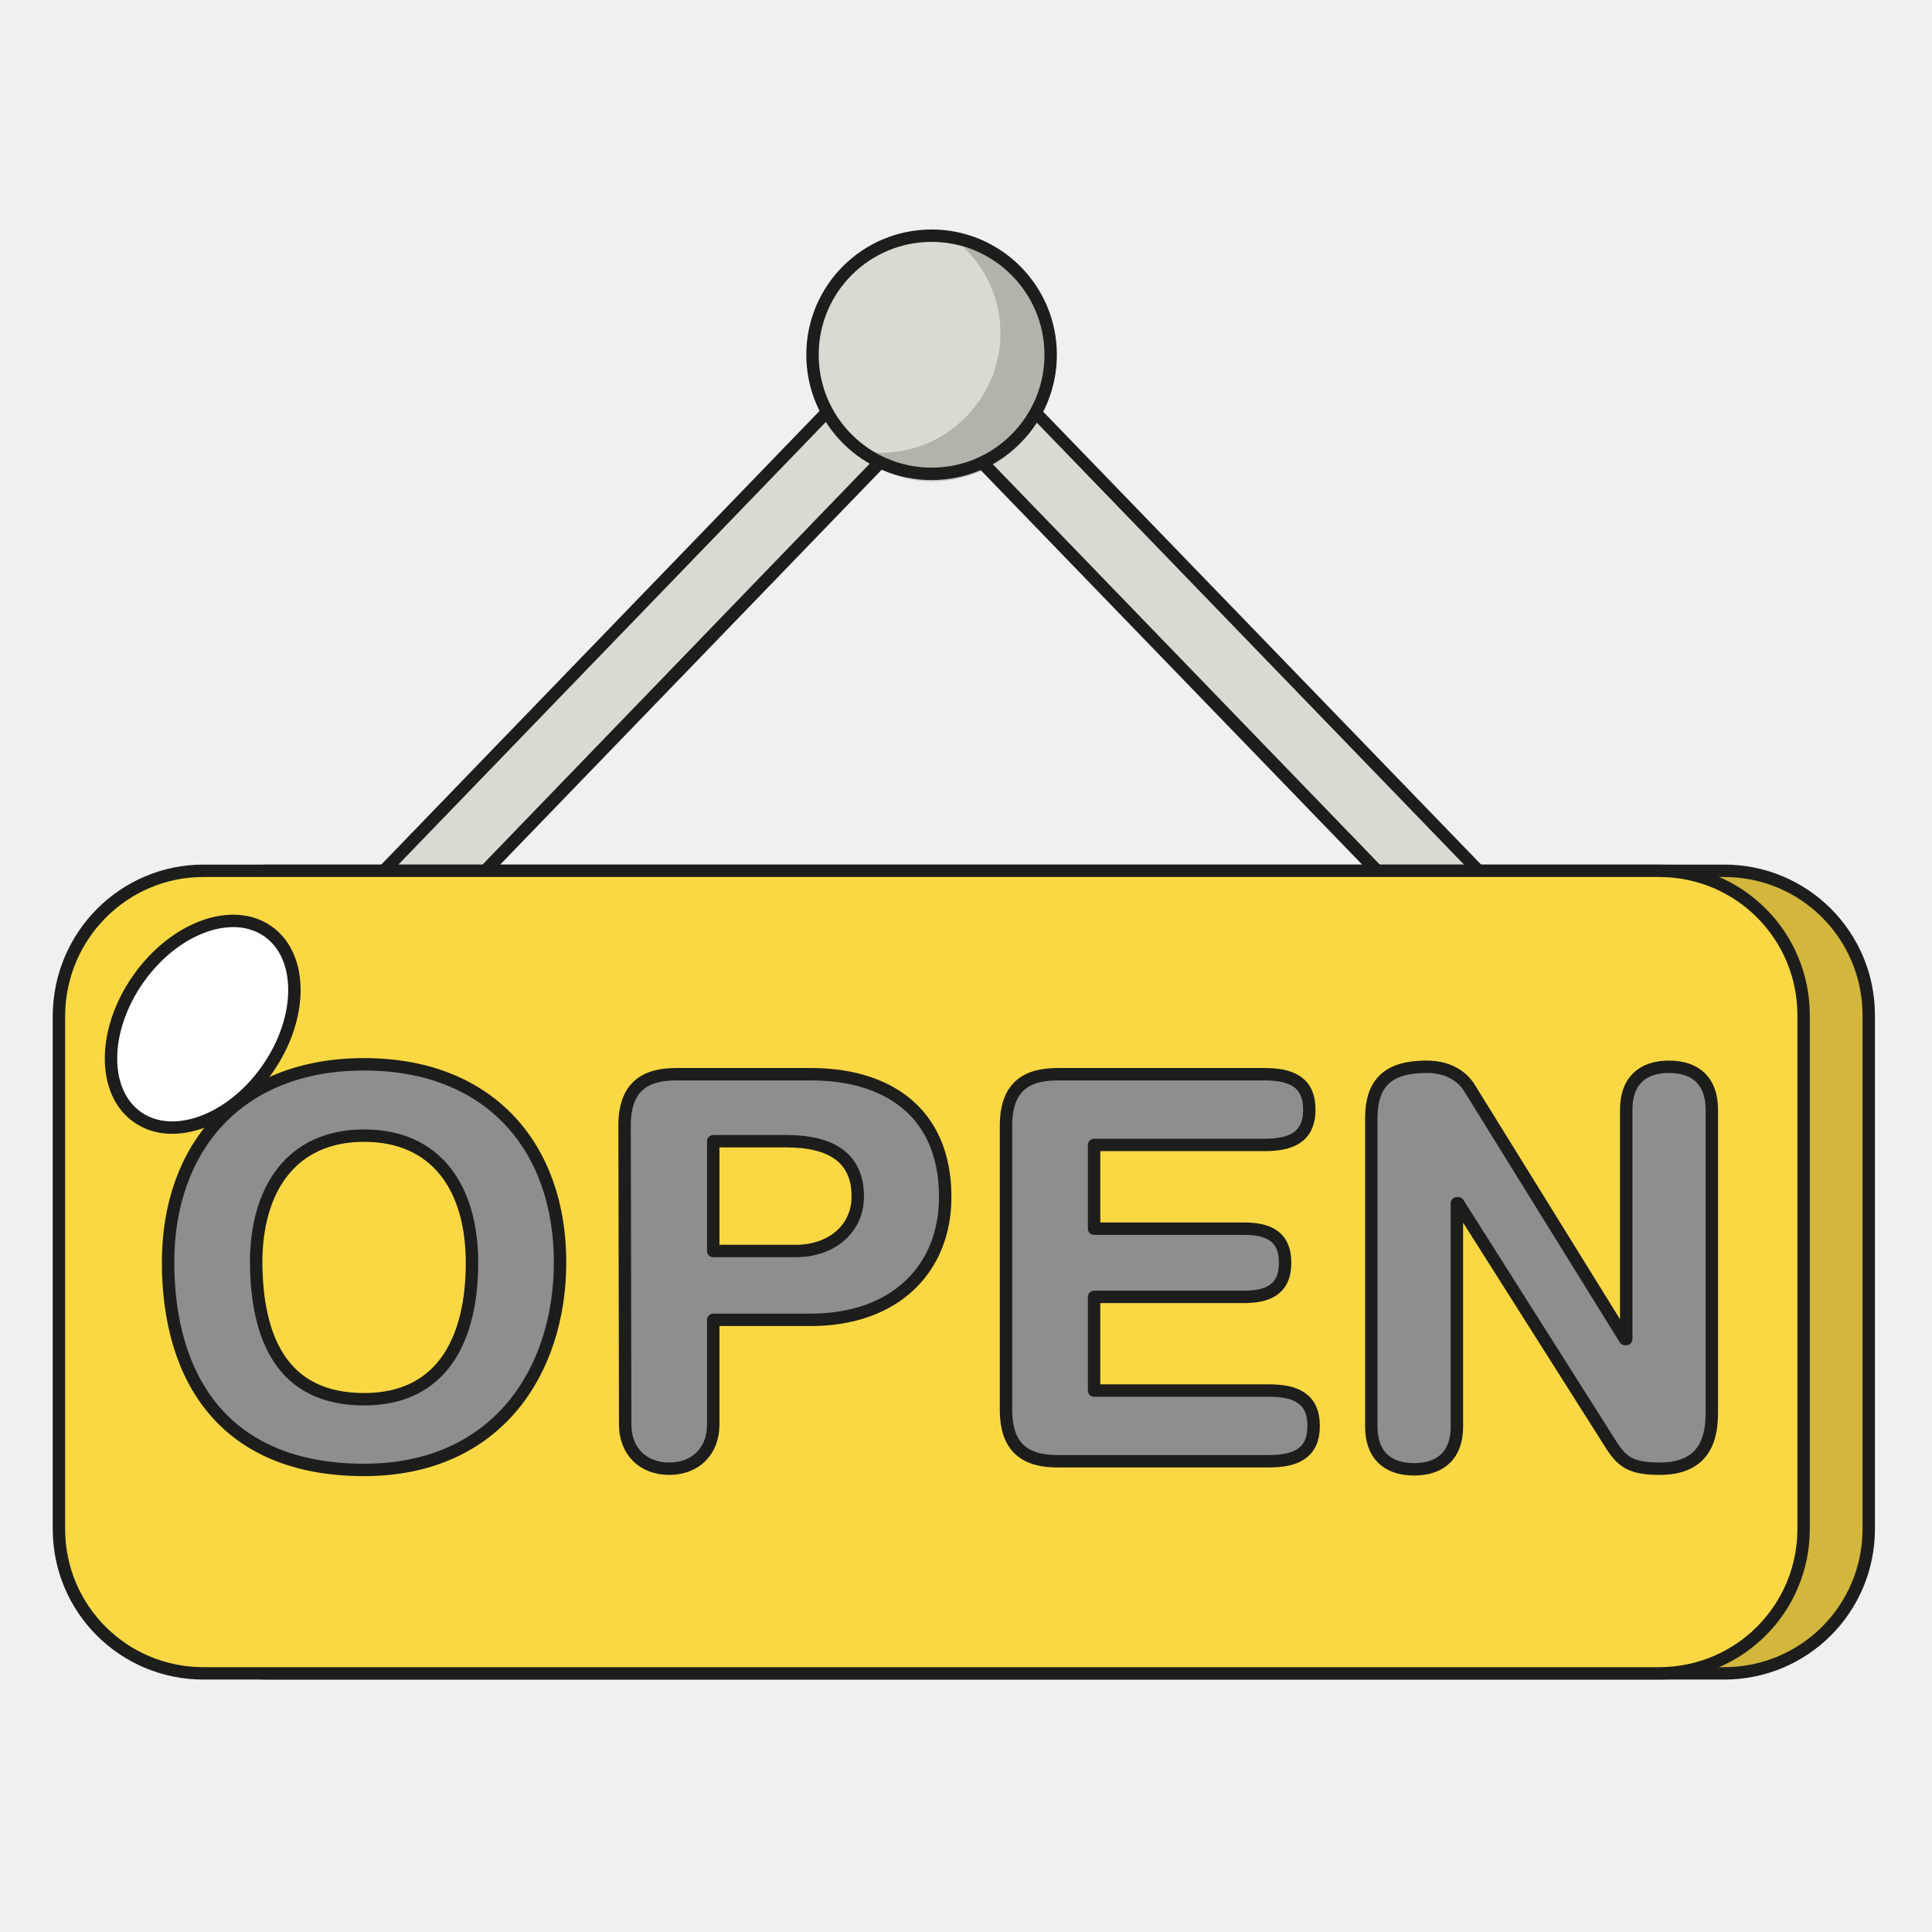
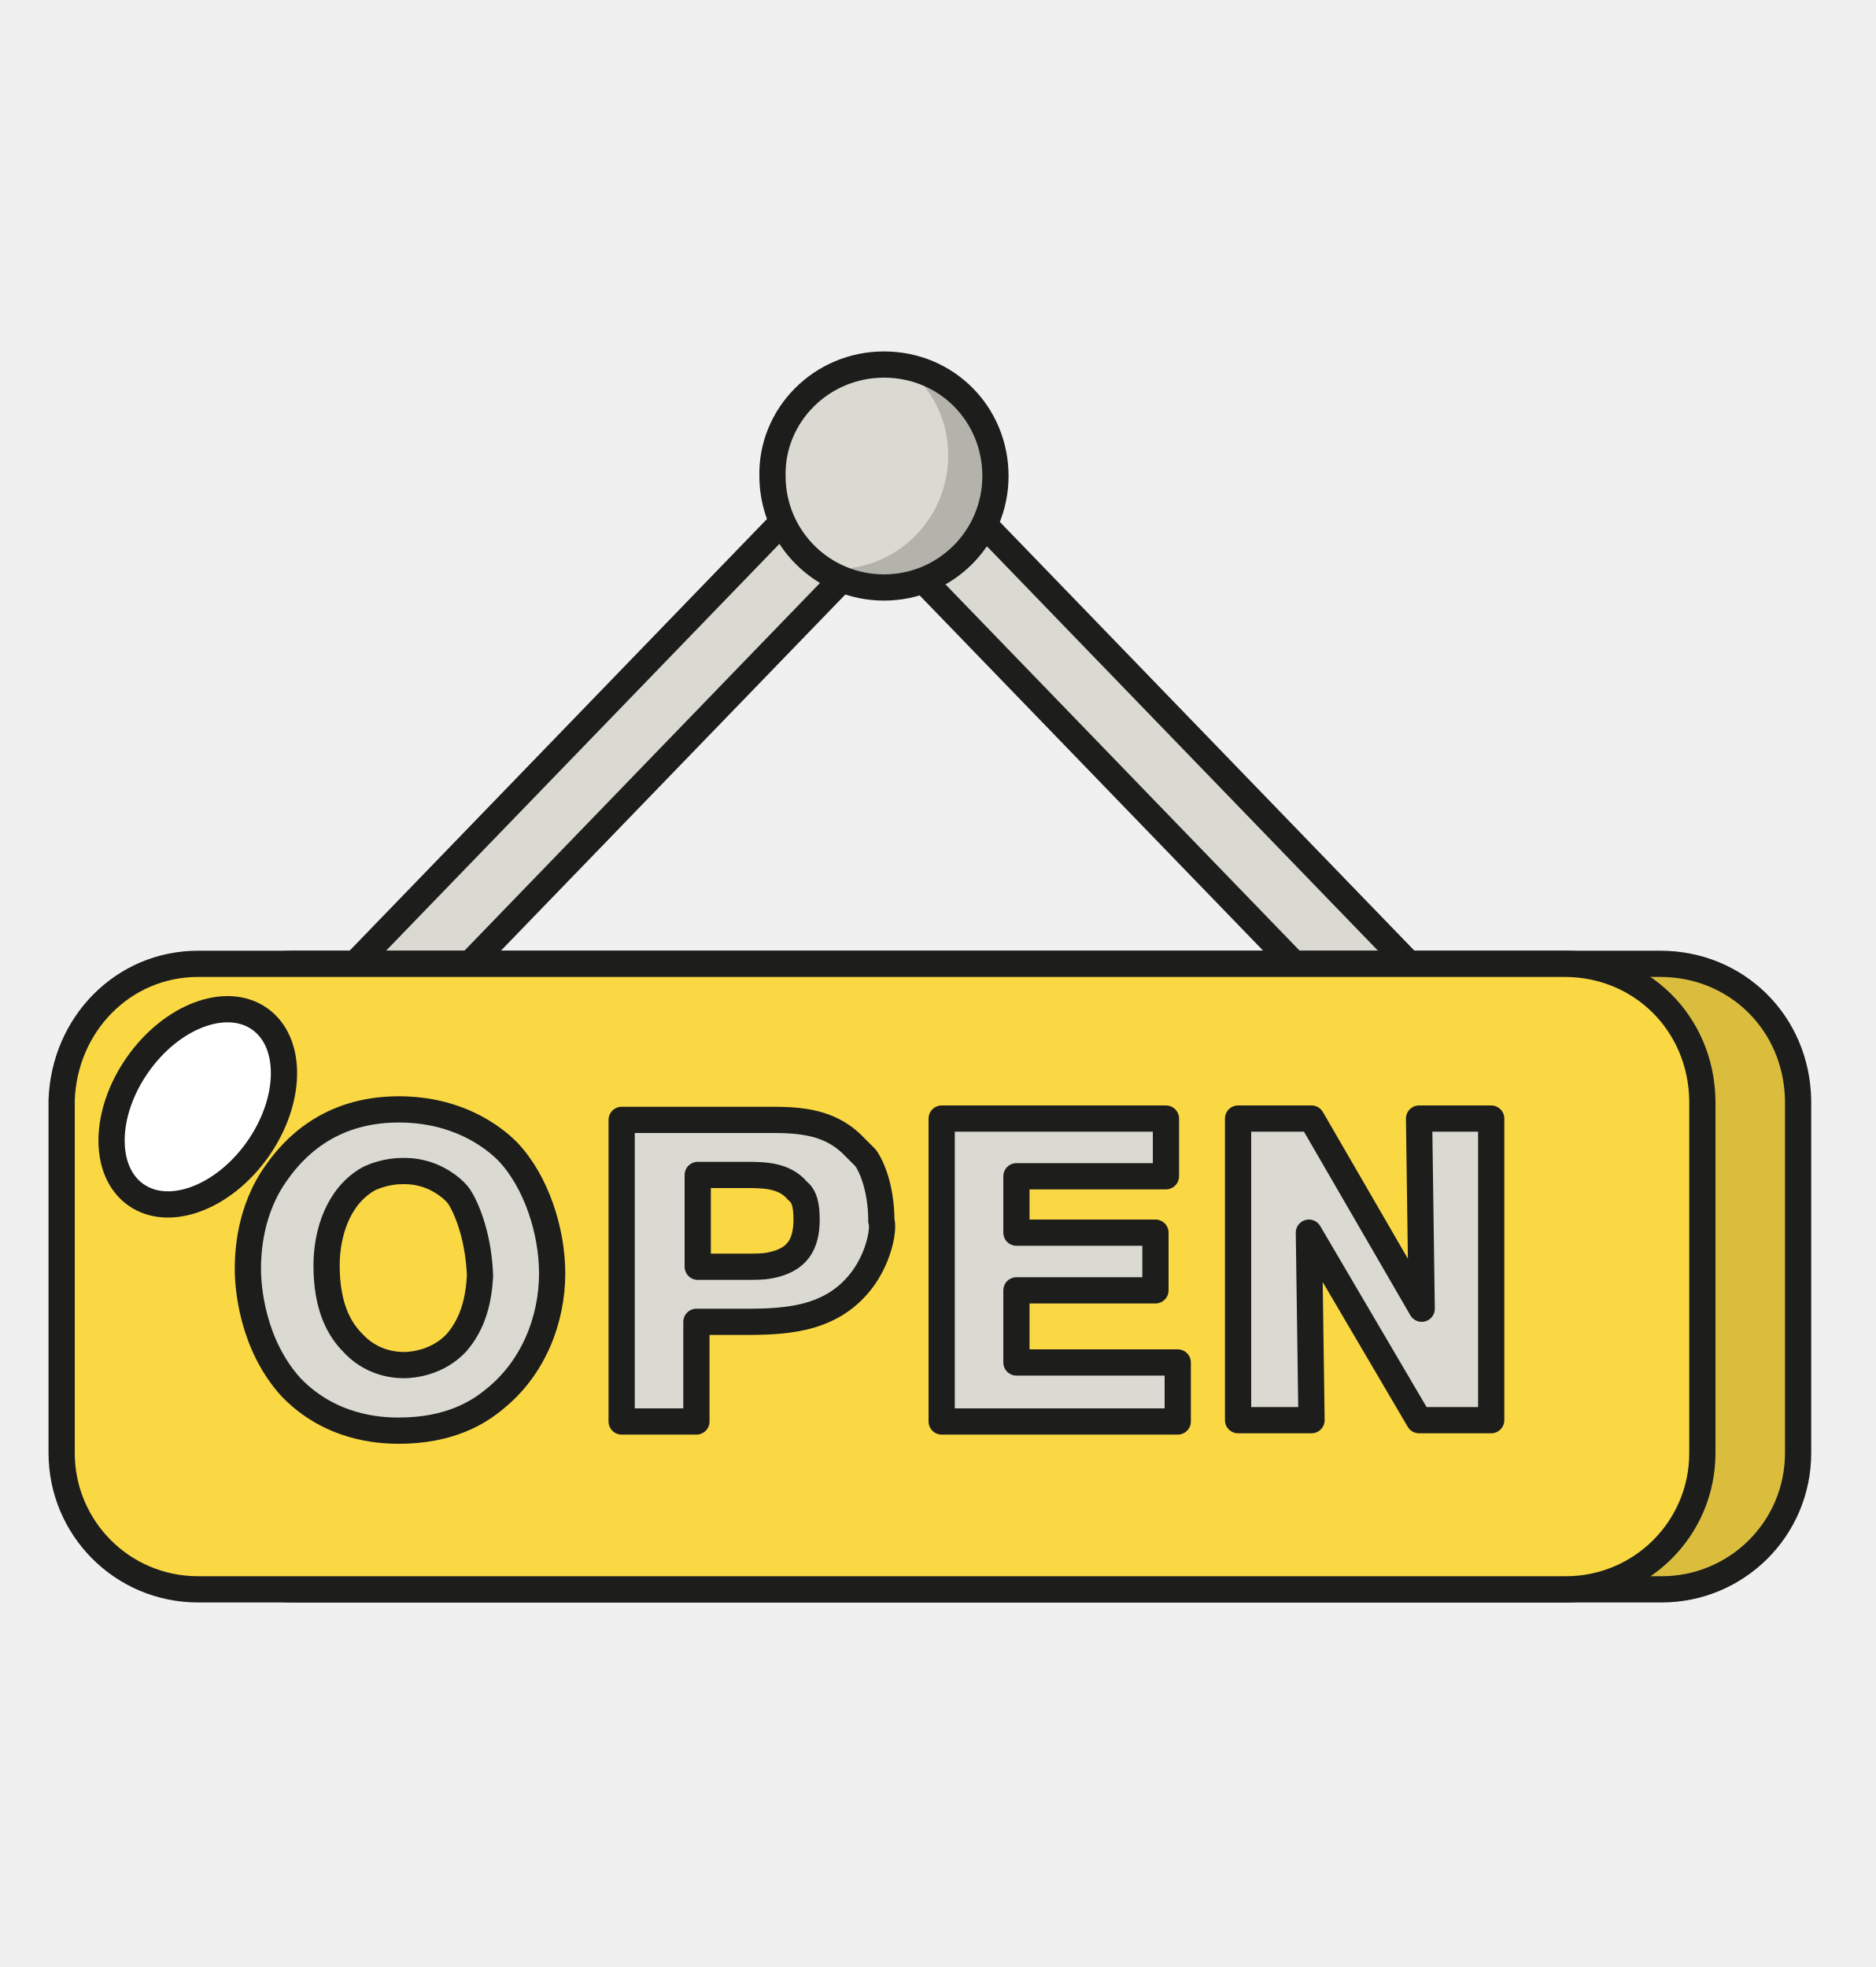
- <svg xmlns="http://www.w3.org/2000/svg" version="1.1" id="Capa_1" x="0px" y="0px" viewBox="-443 445.5 311.5 311.5" style="enable-background:new -443 445.5 311.5 311.5;" xml:space="preserve">
+ <svg xmlns="http://www.w3.org/2000/svg" version="1.1" id="Capa_1" x="0px" y="0px" viewBox="0 0 143 150" style="enable-background:new 0 0 143 150;" xml:space="preserve">
  <style type="text/css">
- 	.st0{fill:#DADAD2;}
- 	.st1{fill:#1D1D1B;}
- 	.st2{fill:#DADAD2;stroke:#1D1D1B;stroke-width:2;stroke-linecap:round;stroke-linejoin:round;stroke-miterlimit:10;}
- 	.st3{opacity:0.21;}
- 	.st4{fill:#1D1E1C;}
- 	.st5{fill:#D3B63C;stroke:#1D1E1C;stroke-width:2;stroke-linecap:round;stroke-linejoin:round;stroke-miterlimit:10;}
- 	.st6{fill:#FAD843;stroke:#1D1E1C;stroke-width:2;stroke-linecap:round;stroke-linejoin:round;stroke-miterlimit:10;}
- 	.st7{fill:#FFFFFF;stroke:#1D1D1B;stroke-width:2;stroke-miterlimit:10;}
- 	.st8{fill:#8F8D8E;stroke:#1D1D1B;stroke-width:2;stroke-linecap:round;stroke-linejoin:round;stroke-miterlimit:10;}
+ 	.st0{fill:#DADAD2;stroke:#1D1D1B;stroke-width:2;stroke-linecap:round;stroke-linejoin:round;stroke-miterlimit:10;}
+ 	.st1{fill:#DADAD2;}
+ 	.st2{opacity:0.21;}
+ 	.st3{fill:#1D1E1C;}
+ 	.st4{fill:#DBBD3E;stroke:#1D1E1C;stroke-width:2;stroke-miterlimit:10;}
+ 	.st5{fill:#FAD844;stroke:#1D1E1C;stroke-width:2;stroke-miterlimit:10;}
+ 	.st6{fill:#FFFFFF;stroke:#1D1D1B;stroke-width:2;stroke-miterlimit:10;}
</style>
  <g>
    <g>
      <g>
-         <rect x="-241.2" y="482.6" transform="matrix(0.7191 -0.6949 0.6949 0.7191 -457.0553 -5.4472)" class="st0" width="11.8" height="160.1" />
-         <path class="st1" d="M-183.9,625.3C-183.9,625.3-183.9,625.3-183.9,625.3c-0.3,0-0.5-0.1-0.7-0.3l-111.3-115.1     c-0.2-0.2-0.3-0.4-0.3-0.7c0-0.3,0.1-0.5,0.3-0.7l8.5-8.2c0.4-0.4,1-0.4,1.4,0l111.3,115.1c0.4,0.4,0.4,1,0,1.4l-8.5,8.2     C-183.4,625.2-183.6,625.3-183.9,625.3z M-293.7,509.2l109.9,113.7l7-6.8l-109.9-113.7L-293.7,509.2z" />
+         <path class="st0" d="M115.7,90.8L115.7,90.8c-0.1,0-0.2,0-0.4-0.1L65.9,39.6c-0.1-0.1-0.1-0.2-0.1-0.4c0-0.1,0-0.2,0.1-0.4     l3.8-3.7c0.1-0.1,0.5-0.1,0.6,0l49.5,51.2c0.1,0.1,0.1,0.5,0,0.6l-3.8,3.7C115.9,90.8,115.8,90.8,115.7,90.8z" />
      </g>
    </g>
    <g>
      <g>
-         <rect x="-430.4" y="556.7" transform="matrix(0.6948 -0.7192 0.7192 0.6948 -511.5226 -80.2985)" class="st0" width="160.1" height="11.8" />
-         <path class="st1" d="M-401.7,625.2c-0.3,0-0.5-0.1-0.7-0.3l-8.5-8.2c-0.2-0.2-0.3-0.4-0.3-0.7c0-0.3,0.1-0.5,0.3-0.7l111.2-115.1     c0.2-0.2,0.4-0.3,0.7-0.3c0.2,0,0.5,0.1,0.7,0.3l8.5,8.2c0.4,0.4,0.4,1,0,1.4L-401,624.9C-401.2,625.1-401.5,625.2-401.7,625.2z      M-408.8,616l7,6.8l109.8-113.7l-7-6.8L-408.8,616z" />
+         <rect x="6.2" y="60.3" transform="matrix(0.6948 -0.7192 0.7192 0.6948 -32.5268 49.2739)" class="st1" width="71.1" height="5.2" />
+         <path class="st0" d="M19,90.8c-0.1,0-0.2,0-0.4-0.1l-3.8-3.7c-0.1-0.1-0.1-0.2-0.1-0.4s0-0.2,0.1-0.4l49.4-51.1     c0.1-0.1,0.2-0.1,0.4-0.1c0.1,0,0.2,0,0.4,0.1l3.8,3.7c0.1,0.1,0.1,0.5,0,0.6L19.3,90.6C19.1,90.8,19,90.8,19,90.8z" />
      </g>
    </g>
  </g>
-   <path class="st2" d="M-292.8,483.5c10.6,0,19.2,8.6,19.2,19.2c0,10.6-8.6,19.2-19.2,19.2c-10.6,0-19.2-8.6-19.2-19.2  C-312,492.1-303.4,483.5-292.8,483.5z" />
-   <g class="st3">
-     <path class="st4" d="M-281.7,499.2c0-5.5-2.3-10.4-6-13.9c8.2,2.2,14.3,9.7,14.3,18.6c0,10.6-8.6,19.2-19.2,19.2   c-5.1,0-9.8-2-13.2-5.3c1.6,0.4,3.2,0.7,4.9,0.7C-290.4,518.5-281.7,509.8-281.7,499.2z" />
+   <path class="st0" d="M67.4,27.8c4.8,0,8.5,3.8,8.5,8.5s-3.8,8.5-8.5,8.5s-8.5-3.8-8.5-8.5C58.8,31.7,62.6,27.8,67.4,27.8z" />
+   <g class="st2">
+     <path class="st3" d="M72.3,34.7c0-2.4-1-4.6-2.7-6.2c3.7,1,6.3,4.3,6.3,8.3c0,4.8-3.8,8.5-8.5,8.5c-2.3,0-4.4-0.9-5.9-2.3   c0.7,0.1,1.5,0.4,2.2,0.4C68.4,43.4,72.3,39.6,72.3,34.7z" />
  </g>
-   <path class="st5" d="M-399.7,585.9H-165c12.9,0,23.3,10.4,23.3,23.3V692c0,12.9-10.4,23.3-23.3,23.3h-234.7  c-12.9,0-23.3-10.4-23.3-23.3v-82.8C-423,596.3-412.6,585.9-399.7,585.9z" />
-   <path class="st6" d="M-410.2,585.9h234.7c12.9,0,23.3,10.4,23.3,23.3V692c0,12.9-10.4,23.3-23.3,23.3h-234.7  c-12.9,0-23.3-10.4-23.3-23.3v-82.8C-433.4,596.3-423,585.9-410.2,585.9z" />
-   <ellipse transform="matrix(0.5747 -0.8184 0.8184 0.5747 -674.2328 -76.0586)" class="st7" cx="-410.3" cy="610.6" rx="18.3" ry="12.7" />
+   <path class="st4" d="M126.6,73.5H22.4c-5.7,0-10.2,4.6-10.4,10.4v9.9v9.1v7.9c0,5.7,4.6,10.4,10.4,10.4h104.3  c5.7,0,10.4-4.6,10.4-10.4v-7.9v-9.1v-9.9C137,78,132.4,73.5,126.6,73.5z" />
+   <path class="st5" d="M119.3,73.5H15.1c-5.7,0-10.2,4.6-10.4,10.4v9.9v9.1v7.9c0,5.7,4.6,10.4,10.4,10.4h104.3  c5.7,0,10.4-4.6,10.4-10.4v-7.9v-9.1v-9.9C129.7,78,125.1,73.5,119.3,73.5z" />
+   <ellipse transform="matrix(0.5747 -0.8184 0.8184 0.5747 -62.6718 48.2577)" class="st6" cx="15.1" cy="84.4" rx="8.2" ry="5.6" />
  <g>
-     <path class="st8" d="M-384.3,617.1c20.5,0,31.6,13.6,31.6,31.9c0,17.6-10.2,33.5-31.6,33.5c-22.4,0-31.6-14.6-31.6-33.5   C-415.9,630.8-404.8,617.1-384.3,617.1z M-384.3,671.1c12.9,0,17.4-10.1,17.4-22c0-12-5.7-20.5-17.4-20.5   c-11.6,0-17.4,8.5-17.4,20.5C-401.6,661-397.7,671.1-384.3,671.1z" />
-     <path class="st8" d="M-342.3,627c0-6.3,3.3-8.3,8.3-8.3h21.8c12,0,21.6,5.9,21.6,19.8c0,11.4-7.9,19.8-21.7,19.8H-328v16.9   c0,4.2-2.8,7.1-7.1,7.1c-4.3,0-7.1-2.9-7.1-7.1L-342.3,627L-342.3,627z M-328,647.2h13.3c5.7,0,10-3.5,10-8.8   c0-6.3-4.4-8.9-11.5-8.9H-328V647.2z" />
-     <path class="st8" d="M-280.8,627c0-6.3,3.3-8.3,8.3-8.3h33.4c4.2,0,7.2,1.2,7.2,5.7s-3,5.7-7.2,5.7h-27.5v13.5h24.1   c3.7,0,6.7,1,6.7,5.5c0,4.4-2.9,5.5-6.7,5.5h-24.1v15.1h28.2c4.2,0,7.2,1.2,7.2,5.7s-3,5.7-7.2,5.7h-34.1c-5,0-8.3-2-8.3-8.3V627z" />
-     <path class="st8" d="M-221.9,625.8c0-5.9,2.9-8.3,8.9-8.3c3,0,5.6,1.1,7.1,3.7l24.9,40.2h0.2v-37c0-4.6,2.6-6.9,6.9-6.9   s6.9,2.3,6.9,6.9v49c0,5.6-2.4,8.9-8.4,8.9c-4.5,0-6-1-7.8-3.8l-24.7-39h-0.2v36c0,4.6-2.6,6.9-6.9,6.9s-6.9-2.3-6.9-6.9   L-221.9,625.8L-221.9,625.8z" />
+     <path class="st0" d="M37.7,106.7c-1.2,1-3.4,2.4-7.3,2.4c-1.5,0-5.2-0.2-8.2-3.3c-3-3.3-3.3-7.7-3.3-9c0-1.2,0.1-4.5,2.2-7.4   c1.2-1.7,3.9-4.8,9.3-4.8c4.4,0,7.1,2,8.3,3.2c2.2,2.3,3.4,6.1,3.4,9.3C42.1,100.6,40.7,104.3,37.7,106.7z M35.1,91.4   c-0.2-0.4-1-1.2-2.2-1.7c-1-0.4-1.8-0.4-2.2-0.4c-1.2,0-2.2,0.4-2.6,0.6c-2.3,1.3-3.2,4.1-3.2,6.6c0,3.2,1,4.9,2,5.9   c1,1.1,2.4,1.7,3.9,1.7c0.7,0,2.6-0.2,4-1.7c1.3-1.5,1.7-3.3,1.8-5.1C36.5,94.5,35.7,92.4,35.1,91.4z" />
+     <path class="st0" d="M65.8,97.5c-2.2,3-5.5,3.3-8.8,3.3h-3.9v7.6h-5.7v-23h11.5c2.2,0,4.3,0.2,6,1.8c0.2,0.2,0.6,0.6,1.1,1.1   c0.5,0.7,1.2,2.4,1.2,4.8C67.4,93.6,67.1,95.7,65.8,97.5z M60.8,90.8c-1-1.2-2.6-1.2-3.9-1.2h-3.7v7h3.5c1,0,1.5,0,2-0.1   c2.1-0.4,2.8-1.6,2.8-3.5C61.5,91.8,61.3,91.2,60.8,90.8z" />
+     <path class="st0" d="M71.8,108.3v-23h17.1v4.4H77.5v4.3h10.6v4.4H77.5v5.5h12.3v4.5H71.8L71.8,108.3z" />
+     <path class="st0" d="M108.2,108.3L99.8,94l0.2,14.3h-5.6v-23h5.6l8.4,14.5l-0.2-14.5h5.5v23C113.7,108.3,108.2,108.3,108.2,108.3z" />
  </g>
</svg>
